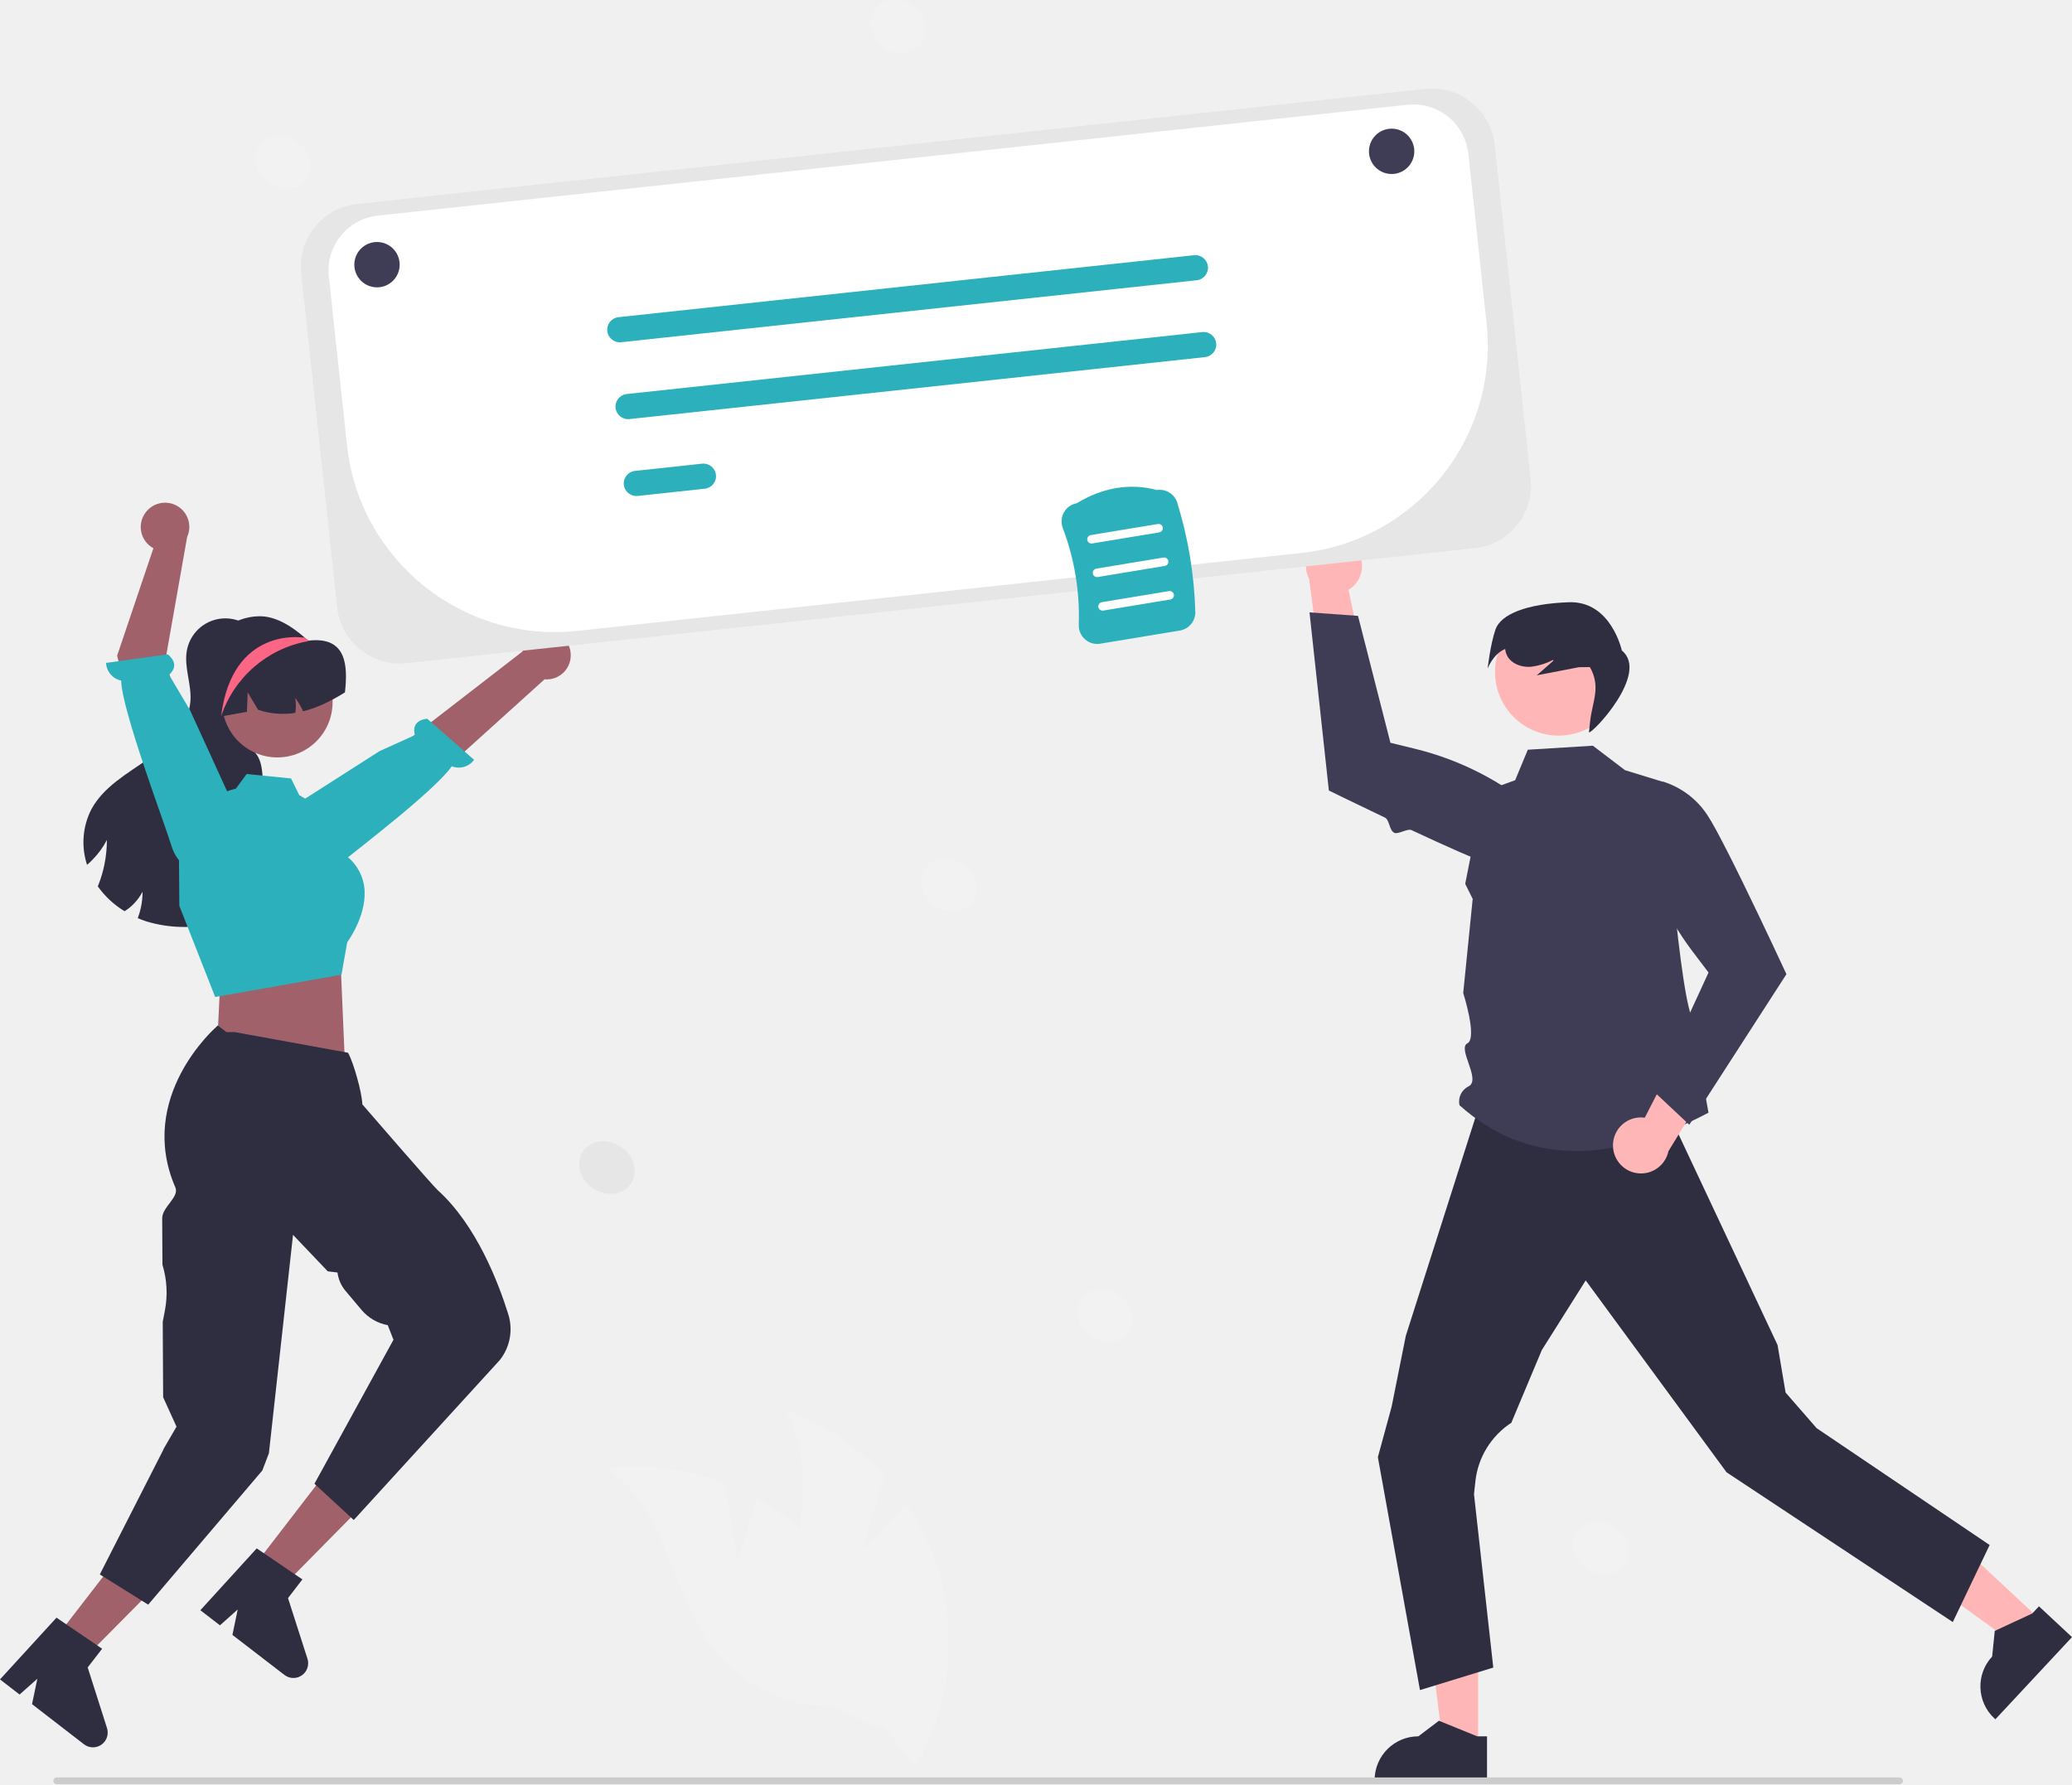
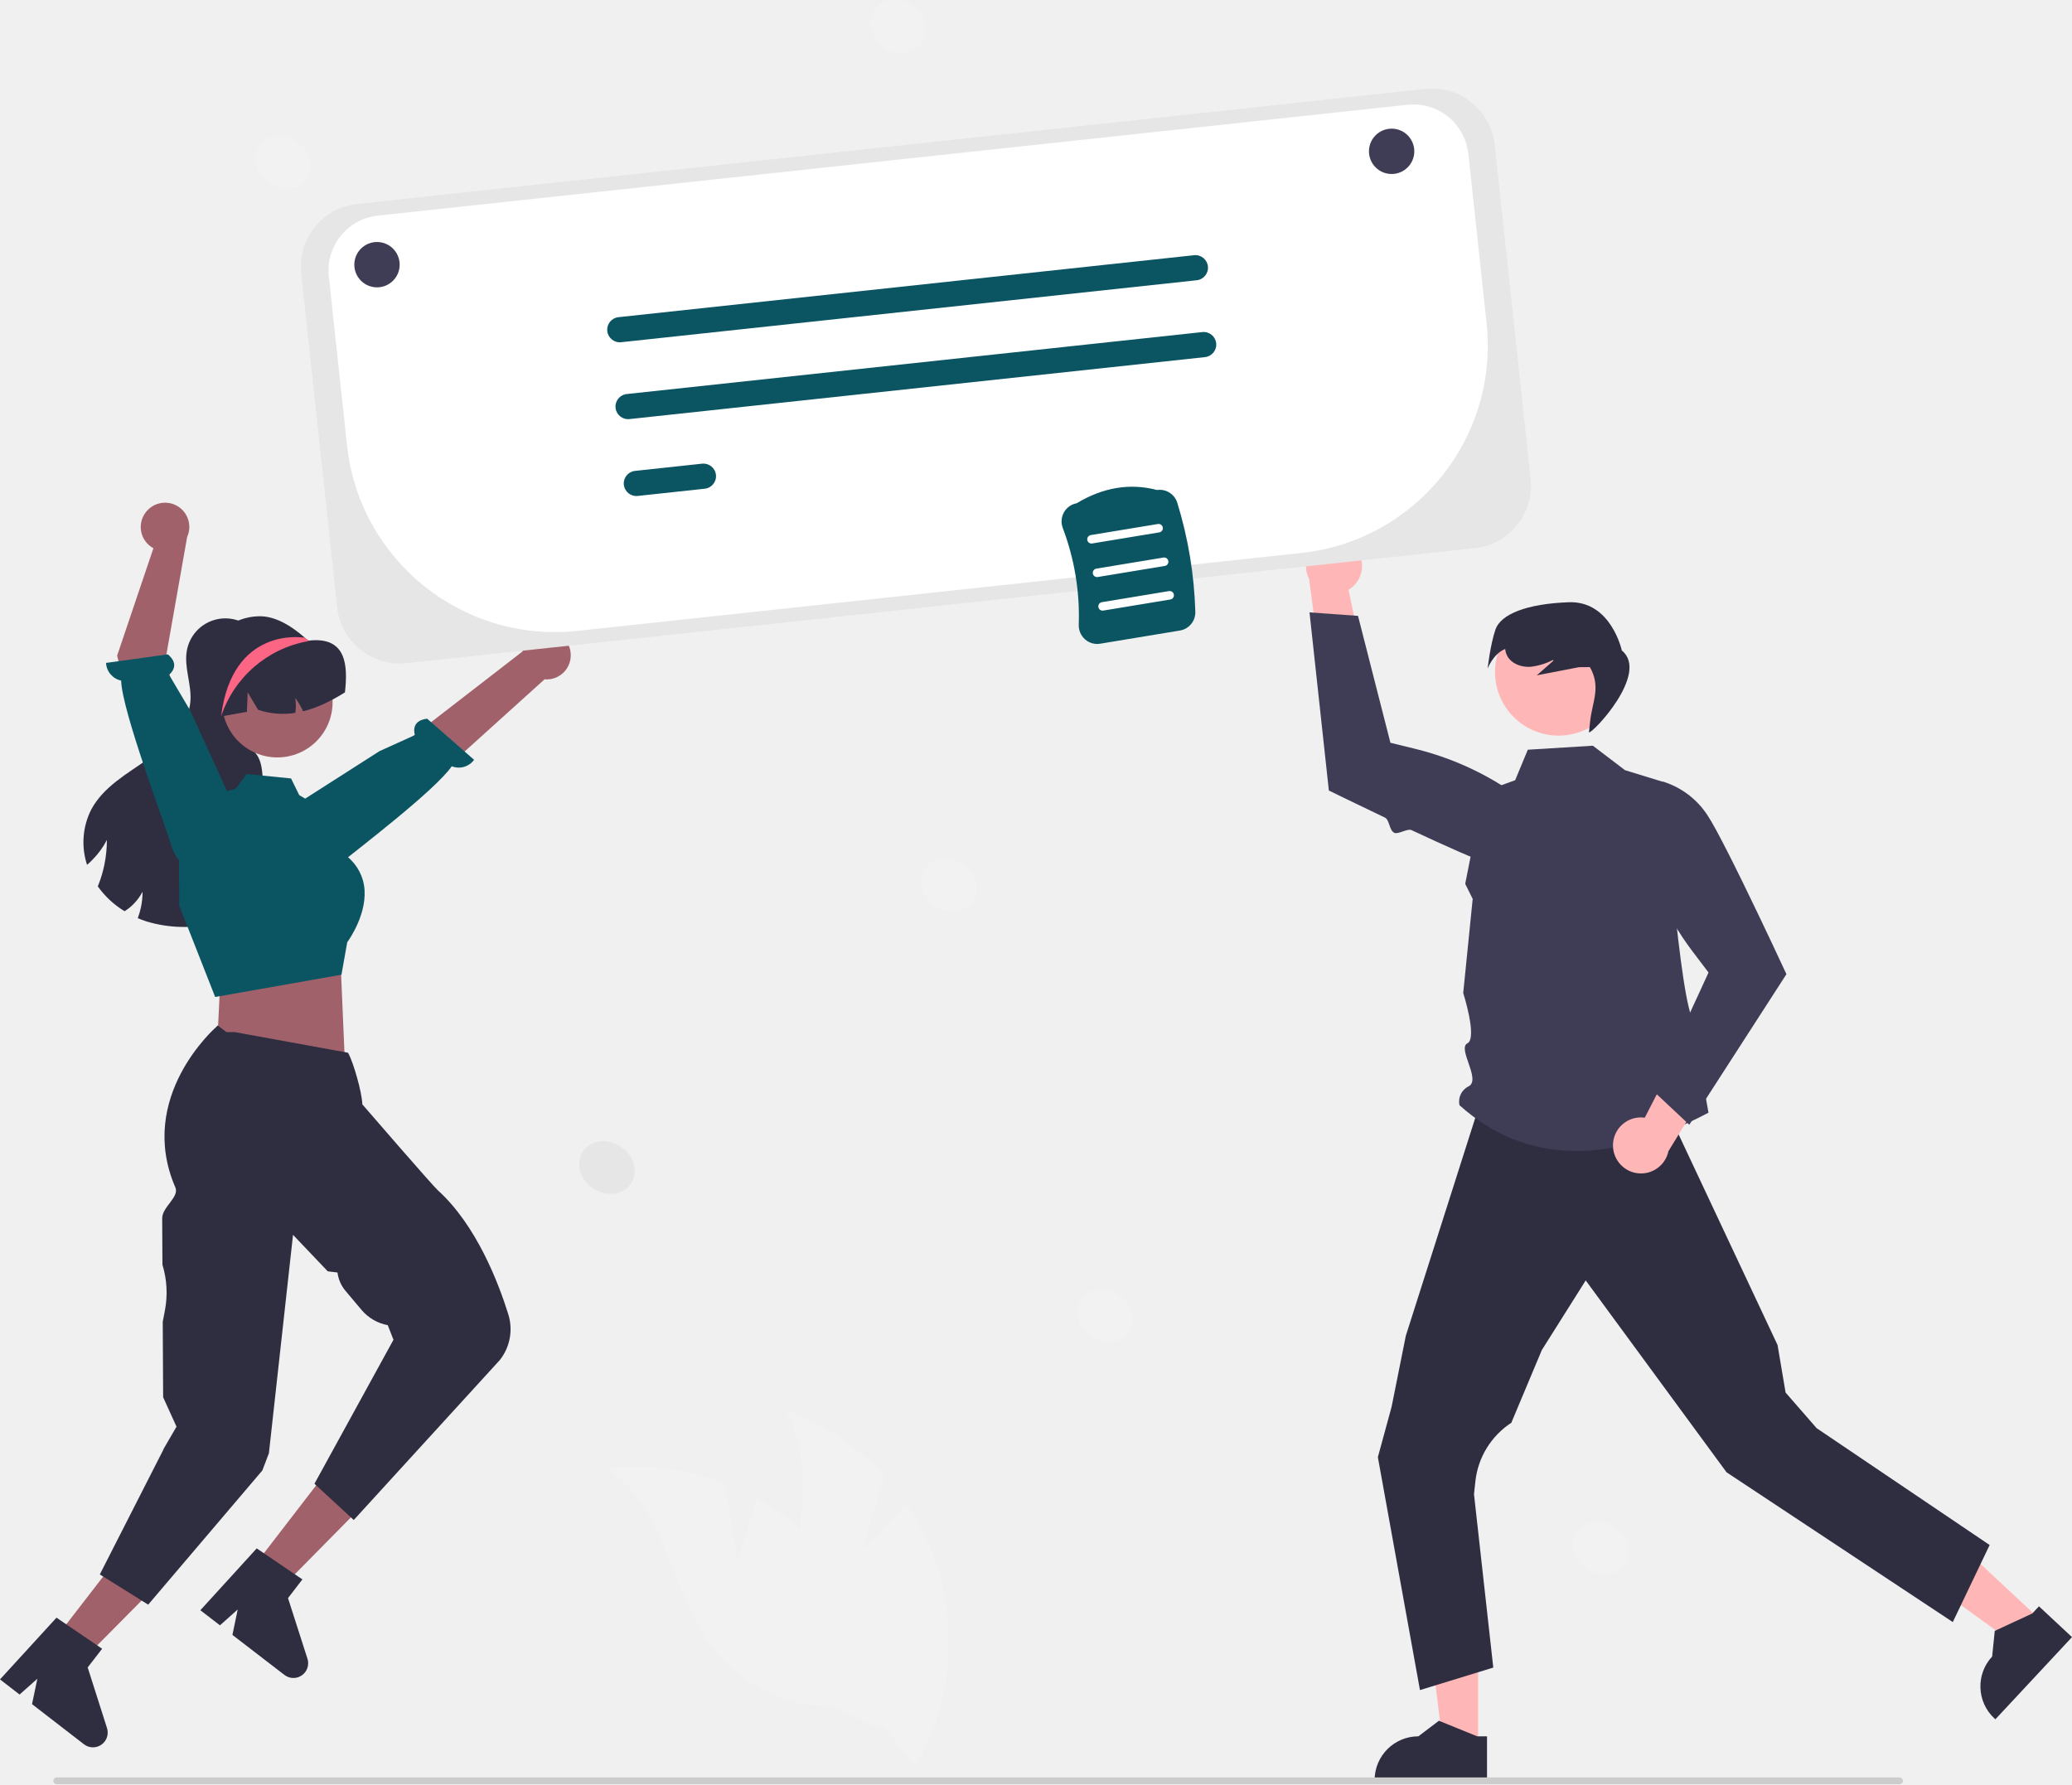
<svg xmlns="http://www.w3.org/2000/svg" id="currentIllo" data-name="Layer 1" width="731.077" height="629.614" viewBox="0 0 731.077 629.614" class="injected-svg DownloadModal__ImageFile-sc-p17csy-5 iIfSkb grid_media">
  <path d="M538.567,682.174l7.985-26.005A87.77,87.77,0,0,0,511.468,632.663c13.124,21.743.407,50.108,5.706,74.946a52.794,52.794,0,0,0,28.277,35.978l12.117,15.014a88.466,88.466,0,0,0,6.502-73.787,85.453,85.453,0,0,0-9.894-19.018C546.976,674.261,538.567,682.174,538.567,682.174Z" transform="translate(-234.4615 -135.193)" fill="#f2f2f2" />
  <path d="M494.662,685.496,490.211,658.66a87.77,87.77,0,0,0-41.885-5.392c21.444,13.608,22.711,44.667,38.532,64.535A52.794,52.794,0,0,0,528.213,737.394l17.541,8.034a88.466,88.466,0,0,0-27.088-68.942,85.453,85.453,0,0,0-17.337-12.609C498.659,674.664,494.662,685.496,494.662,685.496Z" transform="translate(-234.4615 -135.193)" fill="#f2f2f2" />
  <polygon points="521.537 616.734 509.237 616.733 503.386 569.293 521.539 569.294 521.537 616.734" fill="#ffb6b6" />
  <path d="M759.135,763.849l-39.658-.001v-.502a15.437,15.437,0,0,1,15.436-15.436h.001l7.244-5.496,13.516,5.497,3.462 0Z" transform="translate(-234.4615 -135.193)" fill="#2f2e41" />
  <polygon points="720.217 571.872 711.831 580.869 673.137 552.804 685.514 539.526 720.217 571.872" fill="#ffb6b6" />
  <path d="M965.538,712.899l-27.04,29.01-.367-.342a15.437,15.437,0,0,1-.768-21.816l.001-.001.919-9.046,13.236-6.14,2.36-2.532Z" transform="translate(-234.4615 -135.193)" fill="#2f2e41" />
  <path d="M936.479,680.403l-13,27.189L843.65,654.738l-11.613-15.823-38.079-51.882-15.479,24.561-10.771,25.675,0,0a28.302,28.302,0,0,0-12.675,20.654l-.493,4.546,6.806,61.182-25.868,7.943-14.856-82.19,4.856-17.81,5-25,25.174-79h67.364l38.638,82.242,2.824,16.758,10.955,12.573Z" transform="translate(-234.4615 -135.193)" fill="#2f2e41" />
  <path d="M796.483,398.341l11.34,8.635,13.676,4.203s5.654,79.528,10.748,84.623.5,5.231,1.524,11.849,3.512,20.184,3.512,20.184c-34.387,18.203-64.032,18.691-87.845-2.609a5.931,5.931,0,0,1,3.236-6.695c4.432-2.352-4.086-13.328-.464-15.163s-1.472-17.755-1.472-17.755l3.342-33.216-2.64-5.31,6.443-32.489,11.18-4.083,4.466-10.76Z" transform="translate(-234.4615 -135.193)" fill="#3f3d56" />
  <path d="M803.587,539.69a9.83,9.83,0,0,1,11.207-10.08l15.982-31.064,8.904,15.82L823.139,541.439a9.884,9.884,0,0,1-19.551-1.749Z" transform="translate(-234.4615 -135.193)" fill="#ffb6b6" />
  <path d="M830.502,532.091l34.278-53.127-.113-.244c-.129-.28-7.892-17.045-15.413-32.4-1.158-2.365-2.311-4.696-3.429-6.928q-.724-1.445-1.426-2.83c-3.159-6.228-5.919-11.375-7.566-13.82a29.015,29.015,0,0,0-15.375-11.664l-.159-.041-.151.063a14.724,14.724,0,0,0-8.763,16.198,104.296,104.296,0,0,0,19.353,43.755l5.557,7.325-19.312,41.985Z" transform="translate(-234.4615 -135.193)" fill="#3f3d56" />
  <path d="M712.628,328.445a9.83,9.83,0,0,1-2.359,14.888l7.146,34.195-16.879-6.683-4.198-31.448A9.884,9.884,0,0,1,712.628,328.445Z" transform="translate(-234.4615 -135.193)" fill="#ffb6b6" />
  <path d="M696.505,351.296l6.826,62.857.242.119c.199.098,8.847,4.339,19.461,9.391,1.791.852,1.534,4.543,3.405,5.426,1.289.608,4.693-1.597,5.996-.988,11.602,5.426,23.334,10.702,28.01,12.131a29.015,29.015,0,0,0,19.289-.621l.149-.068.078-.144a14.724,14.724,0,0,0-3.392-18.101A104.296,104.296,0,0,0,733.982,399.492l-8.929-2.191-11.436-44.776Z" transform="translate(-234.4615 -135.193)" fill="#3f3d56" />
  <circle cx="549.931" cy="237.156" r="22.431" fill="#ffb6b6" />
  <path d="M762.123,357.318c1.845-5.367,11.027-9.089,25.914-9.606S806.699,364.738,806.699,364.738c9.938,8.062-10.612,29.645-11.606,28.868l.447-4.055c.74-6.717,3.885-11.958-.115-18.958l-3.841.044q-7.441,1.431-14.882,2.862l5.873-5.171-.166-.256a22.726,22.726,0,0,1-8.017,2.434c-3.157.186-6.607-1.071-8.119-3.848a6.466,6.466,0,0,1-.725-2.46c-4.257,1.701-6.203,6.948-6.203,6.948S760.278,362.685,762.123,357.318Z" transform="translate(-234.4615 -135.193)" fill="#2f2e41" />
  <path d="M324.835,358.664a12.015,12.015,0,0,0-.981-1.099c.085-.117.171-.245.256-.363Z" transform="translate(-234.4615 -135.193)" fill="#2f2e41" />
  <path d="M329.197,448.88c-3.669,6.517-10.997,10.154-18.261,11.936a45.628,45.628,0,0,1-24.821-.48c-1.024-.331-2.048-.715-3.04-1.141a26.191,26.191,0,0,0,1.131-3.893,26.702,26.702,0,0,0,.555-5.45,17.207,17.207,0,0,1-3.104,4.277,15.695,15.695,0,0,1-3.253,2.613,31.947,31.947,0,0,1-9.44-8.768c.16-.395.32-.789.469-1.184a42.552,42.552,0,0,0,1.835-6.336,43.324,43.324,0,0,0,.907-8.864,27.851,27.851,0,0,1-5.056,6.954,22.669,22.669,0,0,1-1.941,1.845,25.523,25.523,0,0,1,1.536-19.637c4.224-7.808,12.416-12.448,19.711-17.493,7.306-5.045,14.613-11.872,15.231-20.735.416-5.984-2.357-11.978-1.248-17.866a13.804,13.804,0,0,1,23.445-7.093c-4.139,5.866-8.256,11.936-9.93,18.911-1.707,7.104-.309,15.434,5.291,20.138,1.92,1.621,4.277,2.773,5.76,4.8,1.973,2.688,1.984,6.272,2.304,9.578.64,6.432,2.741,12.618,3.872,18.986C332.291,436.336,332.355,443.237,329.197,448.88Z" transform="translate(-234.4615 -135.193)" fill="#2f2e41" />
  <polygon points="19.519 578.195 29.254 585.716 62.898 551.747 48.53 540.646 19.519 578.195" fill="#a0616a" />
  <path d="M254.395,706.039l16.098,10.972-5.094,6.593,6.823,21.409a5.204,5.204,0,0,1-8.141,5.699l-18.32-14.156,1.881-8.961-6.272,5.569-6.907-5.337Z" transform="translate(-234.4615 -135.193)" fill="#2f2e41" />
  <path d="M303.369,377.614a23.236,23.236,0,1,0,39.966-16.117l-.112-.111c-.186-.195-.372-.39-.567-.576a.009.009,0,0,1-.009-.009c-.242-.223-.483-.446-.734-.66-4.09-3.588-9.837-7.482-15.702-7.482C313.375,352.659,303.369,364.778,303.369,377.614Z" transform="translate(-234.4615 -135.193)" fill="#2f2e41" />
  <path d="M435.811,365.681a8.511,8.511,0,0,1-9.217,9.24l-57.538,51.951-9.902-15.638,59.672-46.149a8.557,8.557,0,0,1,16.985.596Z" transform="translate(-234.4615 -135.193)" fill="#a0616a" />
-   <path d="M344.465,442.554s2.141,3.954,9.454-2.151c5.854-4.888,33.903-26.107,39.945-34.803a6.686,6.686,0,0,0,7.872-2.286L385.18,388.814c-4.954.57-4.847,3.898-4.332,5.787l-12.489,5.658-32.25,20.61,6.756,18.854Z" transform="translate(-234.4615 -135.193)" fill="#2cb1bc" />
+   <path d="M344.465,442.554s2.141,3.954,9.454-2.151c5.854-4.888,33.903-26.107,39.945-34.803a6.686,6.686,0,0,0,7.872-2.286L385.18,388.814c-4.954.57-4.847,3.898-4.332,5.787l-12.489,5.658-32.25,20.61,6.756,18.854Z" transform="translate(-234.4615 -135.193)" fill="#0b5563" />
  <polygon points="78.761 343.789 77.555 349.532 76.531 370.716 121.615 373.194 120.215 340.612 115.845 333.432 78.761 343.789" fill="#a0616a" />
  <circle cx="97.868" cy="247.797" r="19.484" fill="#a0616a" />
-   <path d="M297.738,454.858l-.12-16.196a25.776,25.776,0,0,1,19.962-25.124l.074-.017,3.853-5.191,15.653,1.566,2.869,5.864,11.343,6.754,4.367,14.039a16.602,16.602,0,0,1,7.174,11.119c1.483,9.471-5.148,18.946-5.937,20.033l-2.032,11.446-44.21,7.801-.359.045Z" transform="translate(-234.4615 -135.193)" fill="#2cb1bc" />
+   <path d="M297.738,454.858l-.12-16.196a25.776,25.776,0,0,1,19.962-25.124l.074-.017,3.853-5.191,15.653,1.566,2.869,5.864,11.343,6.754,4.367,14.039a16.602,16.602,0,0,1,7.174,11.119c1.483,9.471-5.148,18.946-5.937,20.033l-2.032,11.446-44.21,7.801-.359.045Z" transform="translate(-234.4615 -135.193)" fill="#0b5563" />
  <path d="M356.173,379.517a66.428,66.428,0,0,1-7.061,3.893,40.632,40.632,0,0,1-7.701,2.784,26.617,26.617,0,0,0-2.773-4.725,17.184,17.184,0,0,1,.021,5.28,27.507,27.507,0,0,1-13.13-1.077l-3.669-6.154-.277,6.869c-3.04.555-6.069,1.077-9.109,1.621-.181.021-.363.064-.533.096-1.888-8.512.789-17.887,6.741-23.562a21.445,21.445,0,0,1,22.527-4.373c.48.192.971.405,1.44.629a.01.01,0,0,0,.011.011c.277.139.512.469.821.437C356.791,359.762,357.218,370.087,356.173,379.517Z" transform="translate(-234.4615 -135.193)" fill="#2f2e41" />
  <polygon points="89.297 553.071 99.047 560.572 132.623 526.535 118.233 515.464 89.297 553.071" fill="#a0616a" />
  <path d="M325.042,681.594,341.162,692.533l-5.081,6.603,6.866,21.395a5.204,5.204,0,0,1-8.129,5.715l-18.349-14.119,1.863-8.965-6.261,5.581-6.918-5.323Z" transform="translate(-234.4615 -135.193)" fill="#2f2e41" />
  <path d="M292.12,646.722l-0-.127,4.621-7.963-4.718-10.365-.142-26.631.765-3.998a33.632,33.632,0,0,0-.872-16.158l0,0-.086-16.21c-.166-4.061,6.125-7.632,4.658-11.018-13.866-31.999,14.16-56.41,14.349-56.606l.573-.595,3.107,2.354,2.958.004,39.912,7.273.288.537c1.57,2.944,4.599,13.093,4.779,17.686,1.989,2.303,24.647,28.521,26.661,30.343,13.611,12.315,21.404,32.698,24.837,43.753a17.555,17.555,0,0,1-3.006,16.143L359.276,671.582l-13.866-12.8,27.881-50.805-2.01-5.155a15.843,15.843,0,0,1-9.237-5.366l-5.646-6.701a12.529,12.529,0,0,1-2.86-6.517l-3.424-.412L337.851,570.95l-8.508,77.052-2.313,6.087-40.284,47.359L269.679,690.781Z" transform="translate(-234.4615 -135.193)" fill="#2f2e41" />
  <path d="M285.968,315.87a8.511,8.511,0,0,0,2.623,12.785l-12.809,37.922,10.46,40.187,16.866-7.625-10.408-30.312,7.787-44.122a8.557,8.557,0,0,0-14.519-8.835Z" transform="translate(-234.4615 -135.193)" fill="#a0616a" />
-   <path d="M301.407,439.876s-3.961,2.127-6.716-6.992c-2.206-7.301-17.216-46.94-17.486-57.526a6.686,6.686,0,0,1-5.321-6.236l21.8-3.017c3.825,3.198,1.908,5.92.439,7.215l7.425,12.577,15.519,33.953L304.297,438.389Z" transform="translate(-234.4615 -135.193)" fill="#2cb1bc" />
+   <path d="M301.407,439.876s-3.961,2.127-6.716-6.992c-2.206-7.301-17.216-46.94-17.486-57.526a6.686,6.686,0,0,1-5.321-6.236l21.8-3.017c3.825,3.198,1.908,5.92.439,7.215l7.425,12.577,15.519,33.953L304.297,438.389Z" transform="translate(-234.4615 -135.193)" fill="#0b5563" />
  <path d="M312.468,388.005A39.634,39.634,0,0,1,342.982,361.488c.028-.009.121-.046.242-.102.074-.047.167-.093.26-.139-.279-.158-.548-.297-.827-.437a.009.009,0,0,1-.009-.009c-.242-.223-.483-.446-.734-.66l-.706.028S316.381,356.237,312.468,388.005Z" transform="translate(-234.4615 -135.193)" fill="#fd6584" />
  <ellipse cx="624.318" cy="599.483" rx="8.857" ry="10.195" transform="translate(-455.0757 652.0179) rotate(-56.36398)" fill="#f2f2f2" />
  <ellipse cx="569.318" cy="447.483" rx="8.857" ry="10.195" transform="translate(-353.0592 538.4215) rotate(-56.36398)" fill="#f2f2f2" />
  <ellipse cx="799.318" cy="681.483" rx="8.857" ry="10.195" transform="translate(-445.2818 834.2972) rotate(-56.36398)" fill="#f2f2f2" />
  <ellipse cx="334.318" cy="192.483" rx="8.857" ry="10.195" transform="translate(-245.583 229.0152) rotate(-56.36398)" fill="#f2f2f2" />
  <ellipse cx="551.318" cy="144.483" rx="8.857" ry="10.195" transform="translate(-108.8191 388.2715) rotate(-56.36398)" fill="#f2f2f2" />
  <ellipse cx="448.618" cy="547.197" rx="8.857" ry="10.195" transform="translate(-489.9215 482.4108) rotate(-56.36398)" fill="#e6e6e6" />
  <path d="M904.729,764.807h-650.294a1.191,1.191,0,0,1,0-2.381h650.294a1.191,1.191,0,0,1,0,2.381Z" transform="translate(-234.4615 -135.193)" fill="#ccc" />
  <path d="M375.47,369.355a22.24,22.24,0,0,1-22.045-19.831L340.73,231.618a22.23,22.23,0,0,1,19.701-24.455l376.954-40.588a22.23,22.23,0,0,1,24.456,19.7L774.536,304.181a22.231,22.231,0,0,1-19.701,24.456l-.054-.497.054.497L377.881,369.225A22.494,22.494,0,0,1,375.47,369.355Z" transform="translate(-234.4615 -135.193)" fill="#e6e6e6" />
  <path d="M733.233,172.048a19.852,19.852,0,0,0-2.12.114L367.749,211.287a19.459,19.459,0,0,0-17.264,21.431l6.419,59.615a73.811,73.811,0,0,0,81.29,65.486L693.699,330.308A73.587,73.587,0,0,0,758.986,249.265l-6.443-59.838a19.463,19.463,0,0,0-19.31-17.378Z" transform="translate(-234.4615 -135.193)" fill="#fff" />
-   <path d="M656.714,234.09l-203.088,21.867a4.444,4.444,0,1,1-.952-8.838l203.088-21.867a4.444,4.444,0,1,1,.952,8.838Z" transform="translate(-234.4615 -135.193)" fill="#2cb1bc" />
-   <path d="M659.634,261.213l-203.088,21.867a4.444,4.444,0,0,1-.952-8.838l203.088-21.867a4.444,4.444,0,0,1,.952,8.838Z" transform="translate(-234.4615 -135.193)" fill="#2cb1bc" />
-   <path d="M483.133,307.654l-23.667,2.548a4.444,4.444,0,0,1-.952-8.838l23.667-2.548a4.444,4.444,0,1,1,.952,8.838Z" transform="translate(-234.4615 -135.193)" fill="#2cb1bc" />
+   <path d="M656.714,234.09l-203.088,21.867a4.444,4.444,0,1,1-.952-8.838l203.088-21.867a4.444,4.444,0,1,1,.952,8.838Z" transform="translate(-234.4615 -135.193)" fill="#0b5563" />
+   <path d="M659.634,261.213l-203.088,21.867a4.444,4.444,0,0,1-.952-8.838l203.088-21.867a4.444,4.444,0,0,1,.952,8.838Z" transform="translate(-234.4615 -135.193)" fill="#0b5563" />
+   <path d="M483.133,307.654l-23.667,2.548a4.444,4.444,0,0,1-.952-8.838l23.667-2.548a4.444,4.444,0,1,1,.952,8.838Z" transform="translate(-234.4615 -135.193)" fill="#0b5563" />
  <circle cx="133.018" cy="93.4" r="8" fill="#3f3d56" />
  <circle cx="491.018" cy="53.4" r="8" fill="#3f3d56" />
-   <path d="M617.323,360.829a6.587,6.587,0,0,1-2.236-5.196,87.659,87.659,0,0,0-5.63-34.077,6.587,6.587,0,0,1,.446-5.639,6.439,6.439,0,0,1,4.449-3.13c9.299-5.611,18.831-7.187,28.338-4.681a6.515,6.515,0,0,1,7.163,4.491,144.983,144.983,0,0,1,6.365,38.525,6.514,6.514,0,0,1-5.446,6.575l-28.133,4.648A6.438,6.438,0,0,1,617.323,360.829Z" transform="translate(-234.4615 -135.193)" fill="#2cb1bc" />
+   <path d="M617.323,360.829a6.587,6.587,0,0,1-2.236-5.196,87.659,87.659,0,0,0-5.63-34.077,6.587,6.587,0,0,1,.446-5.639,6.439,6.439,0,0,1,4.449-3.13c9.299-5.611,18.831-7.187,28.338-4.681a6.515,6.515,0,0,1,7.163,4.491,144.983,144.983,0,0,1,6.365,38.525,6.514,6.514,0,0,1-5.446,6.575l-28.133,4.648A6.438,6.438,0,0,1,617.323,360.829Z" transform="translate(-234.4615 -135.193)" fill="#0b5563" />
  <path d="M619.821,326.974l23.679-3.912a1.5,1.5,0,1,0-.489-2.96l-23.679,3.912a1.5,1.5,0,0,0,.489,2.96Z" transform="translate(-234.4615 -135.193)" fill="#fff" />
  <path d="M621.777,338.813l23.679-3.912a1.5,1.5,0,0,0-.489-2.96l-23.679,3.912a1.5,1.5,0,1,0,.489,2.96Z" transform="translate(-234.4615 -135.193)" fill="#fff" />
  <path d="M623.733,350.653l23.679-3.912a1.5,1.5,0,0,0-.489-2.96l-23.679,3.912a1.5,1.5,0,1,0,.489,2.96Z" transform="translate(-234.4615 -135.193)" fill="#fff" />
</svg>
